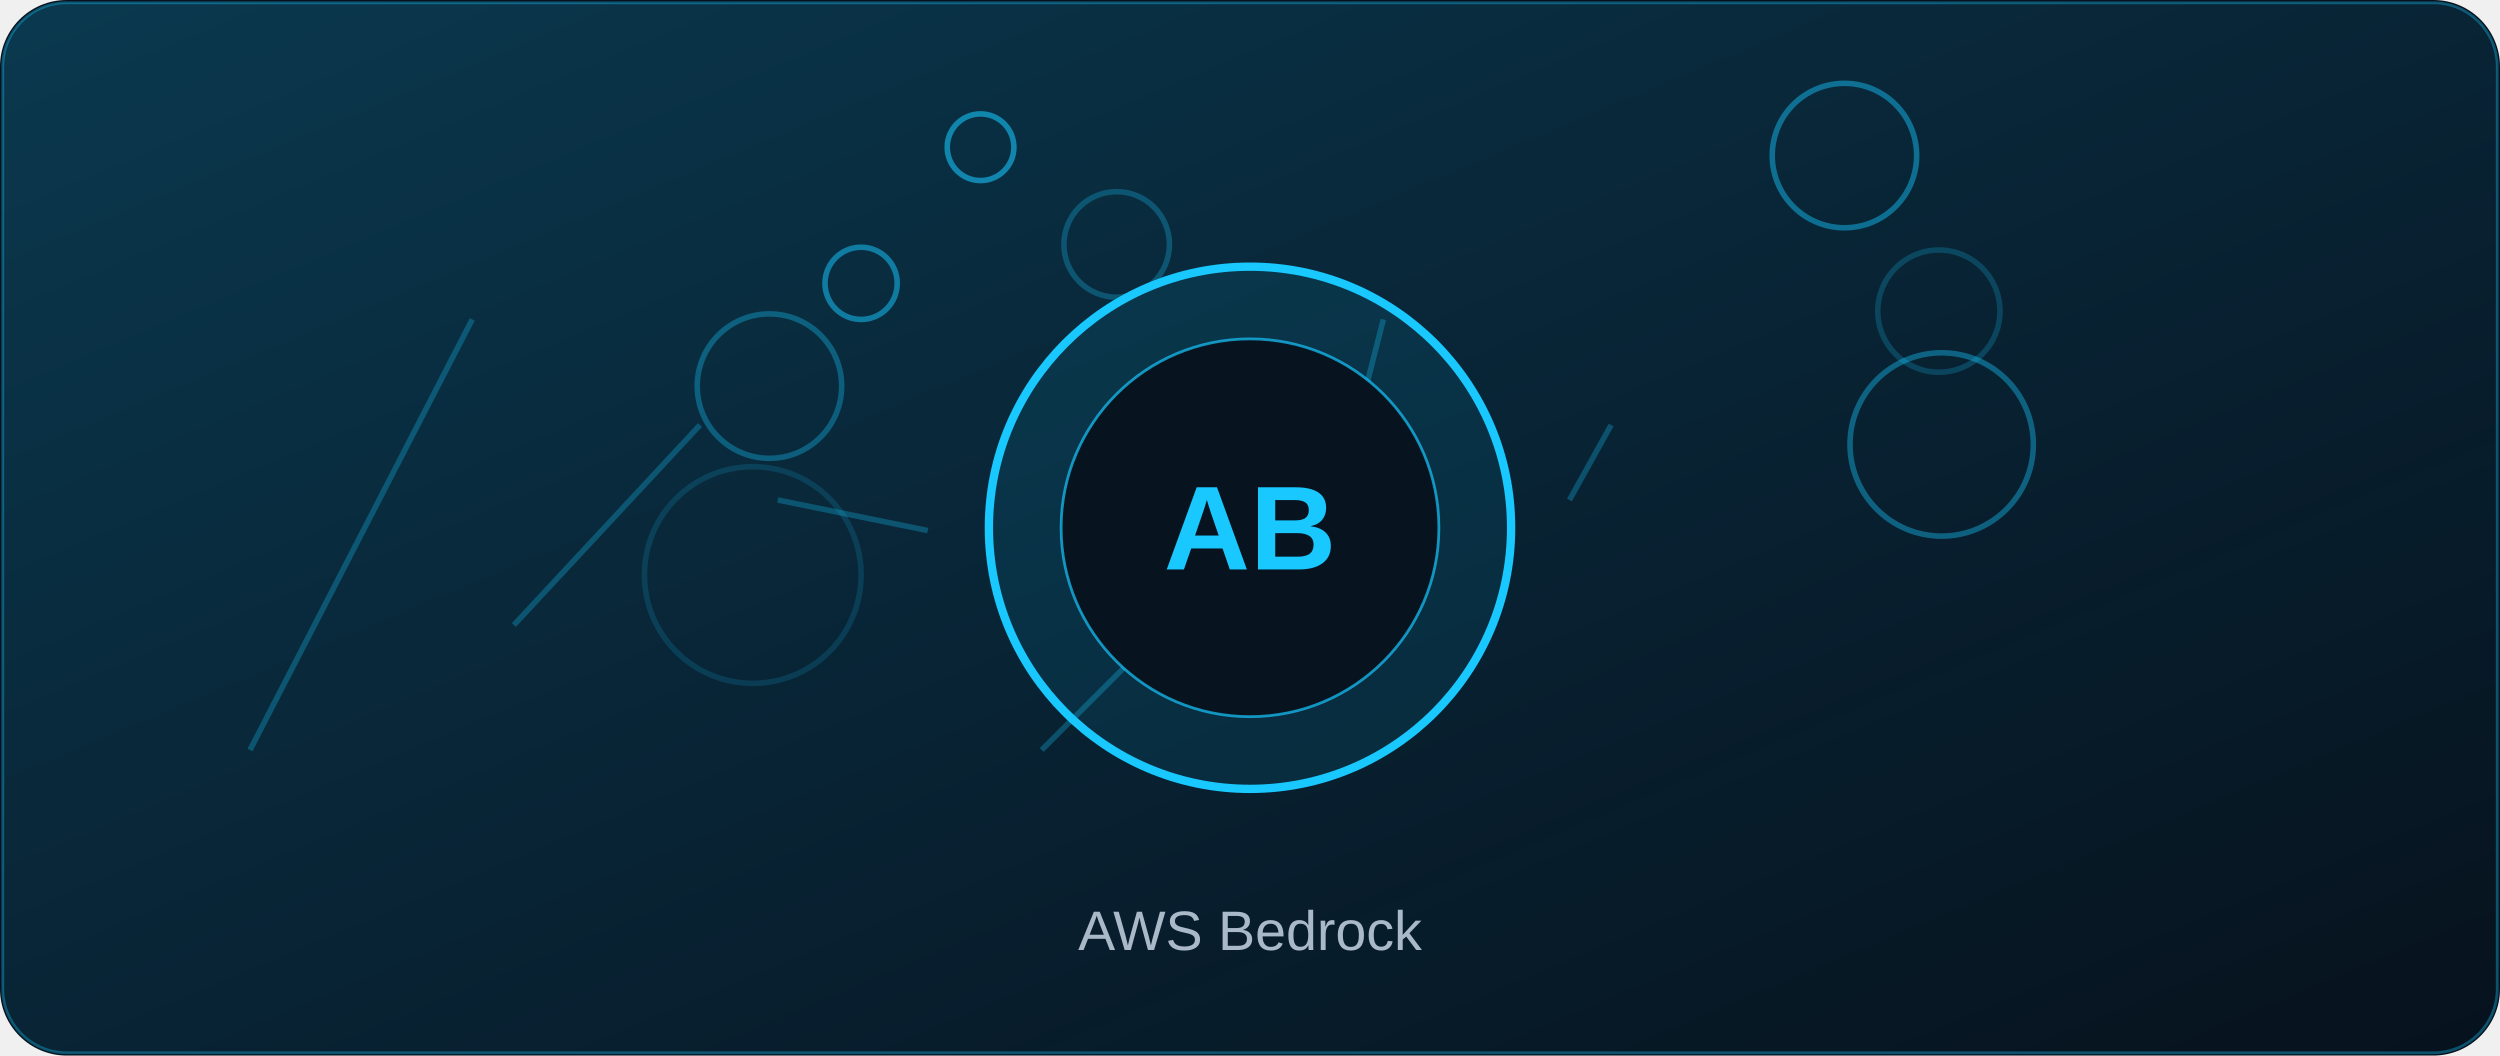
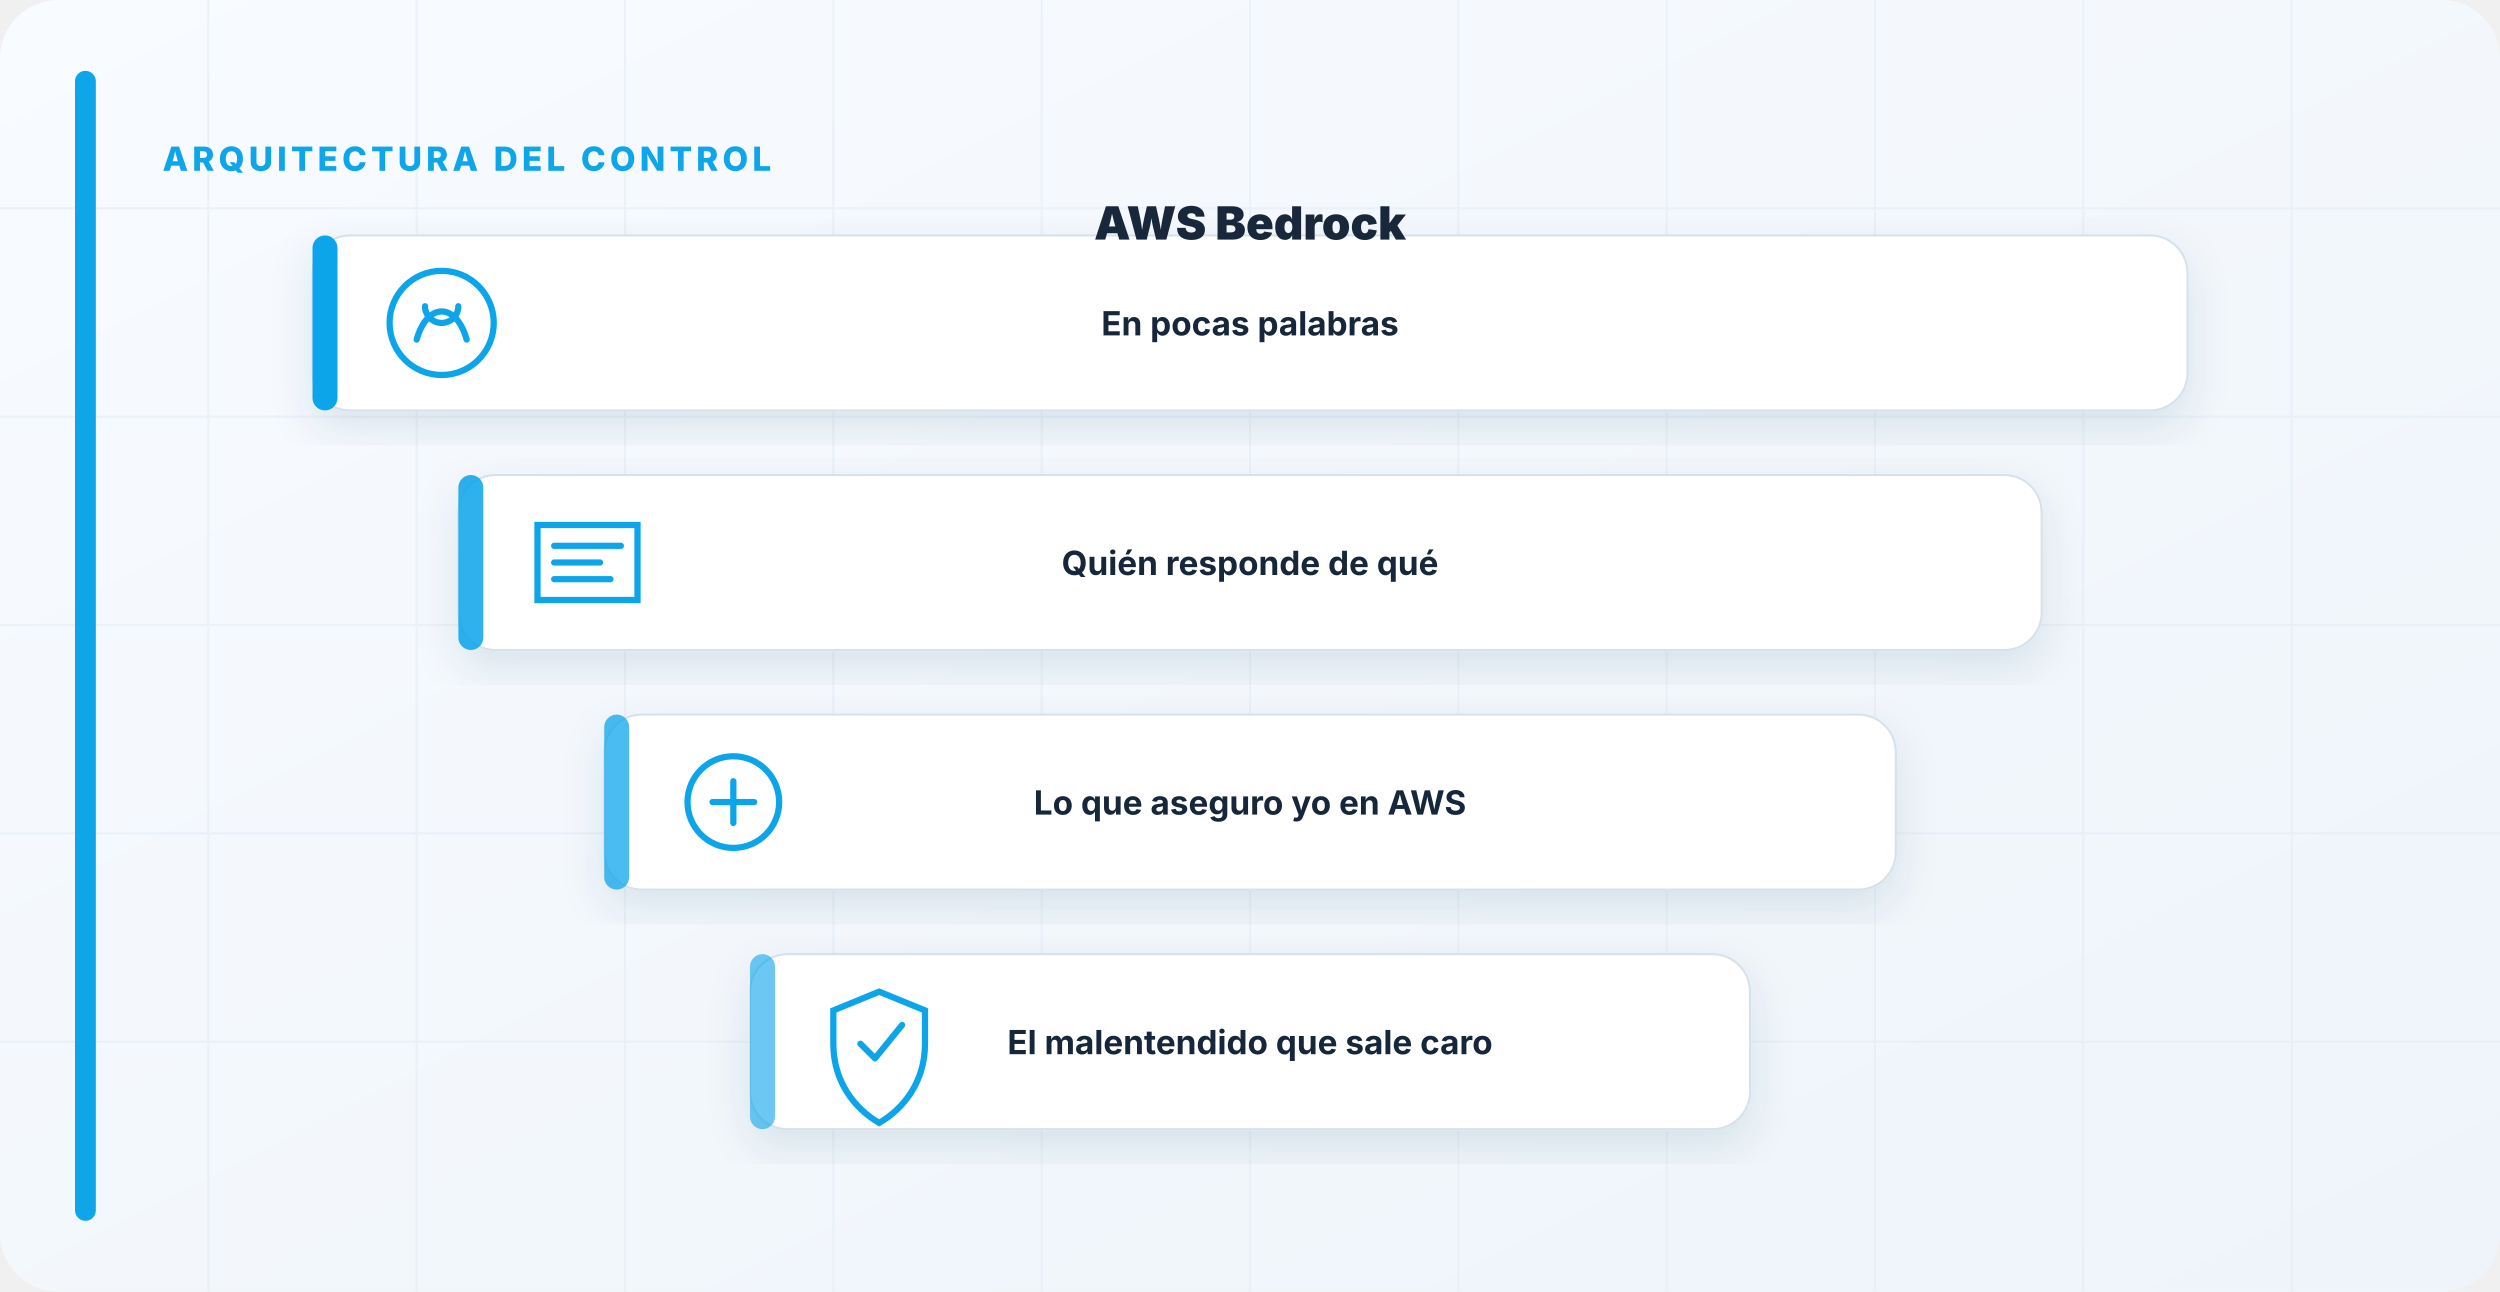
- <svg xmlns="http://www.w3.org/2000/svg" viewBox="0 0 900 380" role="img" aria-label="Diagrama de AWS Bedrock">
+ <svg xmlns="http://www.w3.org/2000/svg" width="1200" height="620" viewBox="0 0 1200 620" role="img" aria-labelledby="t d">
  <defs>
-     <linearGradient id="g" x1="0" y1="0" x2="1" y2="1">
-       <stop stop-color="#18c8ff" stop-opacity=".22" />
-       <stop offset="1" stop-color="#07131f" stop-opacity=".2" />
+     <linearGradient id="bg" x1="0" y1="0" x2="1" y2="1">
+       <stop stop-color="#F8FBFF" />
+       <stop offset="1" stop-color="#EEF4FA" />
    </linearGradient>
-     <filter id="gl">
-       <feGaussianBlur stdDeviation="8" />
+     <filter id="s" x="-20%" y="-20%" width="140%" height="140%">
+       <feDropShadow dx="0" dy="8" stdDeviation="10" flood-color="#284866" flood-opacity=".12" />
    </filter>
  </defs>
-   <rect width="900" height="380" rx="24" fill="#06111d" />
-   <rect x="1" y="1" width="898" height="378" rx="23" fill="url(#g)" stroke="#18c8ff" stroke-opacity=".35" />
-   <path d="M 90 270 L 170 115" stroke="#18c8ff" stroke-opacity=".28" stroke-width="2" />
-   <path d="M 185 225 L 252 153" stroke="#18c8ff" stroke-opacity=".28" stroke-width="2" />
-   <path d="M 280 180 L 334 191" stroke="#18c8ff" stroke-opacity=".28" stroke-width="2" />
-   <path d="M 375 270 L 416 229" stroke="#18c8ff" stroke-opacity=".28" stroke-width="2" />
-   <path d="M 470 225 L 498 115" stroke="#18c8ff" stroke-opacity=".28" stroke-width="2" />
-   <path d="M 565 180 L 580 153" stroke="#18c8ff" stroke-opacity=".28" stroke-width="2" />
-   <circle cx="271" cy="207" r="39" fill="none" stroke="#18c8ff" stroke-opacity="0.15" stroke-width="2" />
-   <circle cx="698" cy="112" r="22" fill="none" stroke="#18c8ff" stroke-opacity="0.21" stroke-width="2" />
-   <circle cx="402" cy="88" r="19" fill="none" stroke="#18c8ff" stroke-opacity="0.27" stroke-width="2" />
-   <circle cx="277" cy="139" r="26" fill="none" stroke="#18c8ff" stroke-opacity="0.33" stroke-width="2" />
-   <circle cx="699" cy="160" r="33" fill="none" stroke="#18c8ff" stroke-opacity="0.39" stroke-width="2" />
-   <circle cx="664" cy="56" r="26" fill="none" stroke="#18c8ff" stroke-opacity="0.45" stroke-width="2" />
-   <circle cx="310" cy="102" r="13" fill="none" stroke="#18c8ff" stroke-opacity="0.51" stroke-width="2" />
-   <circle cx="353" cy="53" r="12" fill="none" stroke="#18c8ff" stroke-opacity="0.57" stroke-width="2" />
-   <circle cx="450" cy="190" r="94" fill="#18c8ff" fill-opacity=".08" stroke="#18c8ff" stroke-width="3" />
-   <circle cx="450" cy="190" r="68" fill="#07131f" stroke="#18c8ff" stroke-opacity=".7" />
-   <text x="450" y="205" text-anchor="middle" fill="#18c8ff" font-size="43" font-family="Arial" font-weight="700">AB</text>
-   <text x="450" y="342" text-anchor="middle" fill="#aab9c8" font-size="20" font-family="Arial">AWS Bedrock</text>
+   <rect width="1200" height="620" rx="28" fill="url(#bg)" />
+   <path d="M0 100H1200M0 200H1200M0 300H1200M0 400H1200M0 500H1200M100 0V620M200 0V620M300 0V620M400 0V620M500 0V620M600 0V620M700 0V620M800 0V620M900 0V620M1000 0V620M1100 0V620" stroke="#DDE7F1" stroke-width="1" opacity=".45" />
+   <rect x="36" y="34" width="10" height="552" rx="5" fill="#0EA5E9" />
+   <text x="78" y="82" font-family="Inter,Segoe UI,Arial" font-size="16" font-weight="800" fill="#0EA5E9" letter-spacing="2">ARQUITECTURA DEL CONTROL</text>
+   <g filter="url(#s)">
+     <rect x="150.0" y="113" width="900" height="84" rx="18" fill="#fff" stroke="#D6E1EC" />
+     <rect x="150.0" y="113" width="12" height="84" rx="6" fill="#0EA5E9" opacity="1.0" />
+     <circle cx="212.0" cy="155" r="25" fill="none" stroke="#0EA5E9" stroke-width="3" />
+     <path d="M200.0 163c5-18 19-18 24 0M204.0 147a8 8 0 1016 0" fill="none" stroke="#0EA5E9" stroke-width="3" stroke-linecap="round" />
+     <text x="600" y="161" text-anchor="middle" font-family="Inter,Segoe UI,Arial" font-size="16" font-weight="750" fill="#18283A">
+       <tspan x="600" dy="0">En pocas palabras</tspan>
+     </text>
+   </g>
+   <g filter="url(#s)">
+     <rect x="220.0" y="228" width="760" height="84" rx="18" fill="#fff" stroke="#D6E1EC" />
+     <rect x="220.0" y="228" width="12" height="84" rx="6" fill="#0EA5E9" opacity="0.87" />
+     <path d="M258.0 252h48v36h-48z" fill="none" stroke="#0EA5E9" stroke-width="3" />
+     <path d="M266.0 262h32M266.0 270h22M266.0 278h27" stroke="#0EA5E9" stroke-width="3" stroke-linecap="round" />
+     <text x="600" y="276" text-anchor="middle" font-family="Inter,Segoe UI,Arial" font-size="16" font-weight="750" fill="#18283A">
+       <tspan x="600" dy="0">Quién responde de qué</tspan>
+     </text>
+   </g>
+   <g filter="url(#s)">
+     <rect x="290.0" y="343" width="620" height="84" rx="18" fill="#fff" stroke="#D6E1EC" />
+     <rect x="290.0" y="343" width="12" height="84" rx="6" fill="#0EA5E9" opacity="0.74" />
+     <circle cx="352.0" cy="385" r="22" fill="none" stroke="#0EA5E9" stroke-width="3" />
+     <path d="M342.0 385h20M352.0 375v20" stroke="#0EA5E9" stroke-width="3" stroke-linecap="round" />
+     <text x="600" y="391" text-anchor="middle" font-family="Inter,Segoe UI,Arial" font-size="16" font-weight="750" fill="#18283A">
+       <tspan x="600" dy="0">Lo que aseguro yo en AWS</tspan>
+     </text>
+   </g>
+   <g filter="url(#s)">
+     <rect x="360.0" y="458" width="480" height="84" rx="18" fill="#fff" stroke="#D6E1EC" />
+     <rect x="360.0" y="458" width="12" height="84" rx="6" fill="#0EA5E9" opacity="0.61" />
+     <path d="M422.0 476l22 9v16c0 18-10 31-22 38-12-7-22-20-22-38v-16l22-9z" fill="none" stroke="#0EA5E9" stroke-width="3" />
+     <path d="M413.0 501l7 7 13-16" fill="none" stroke="#0EA5E9" stroke-width="3" stroke-linecap="round" stroke-linejoin="round" />
+     <text x="600" y="506" text-anchor="middle" font-family="Inter,Segoe UI,Arial" font-size="16" font-weight="750" fill="#18283A">
+       <tspan x="600" dy="0">El malentendido que sale caro</tspan>
+     </text>
+   </g>
+   <text x="600" y="115" text-anchor="middle" font-family="Inter,Segoe UI,Arial" font-size="22" font-weight="850" fill="#18283A">
+     <tspan x="600" dy="0">AWS Bedrock</tspan>
+   </text>
</svg>
